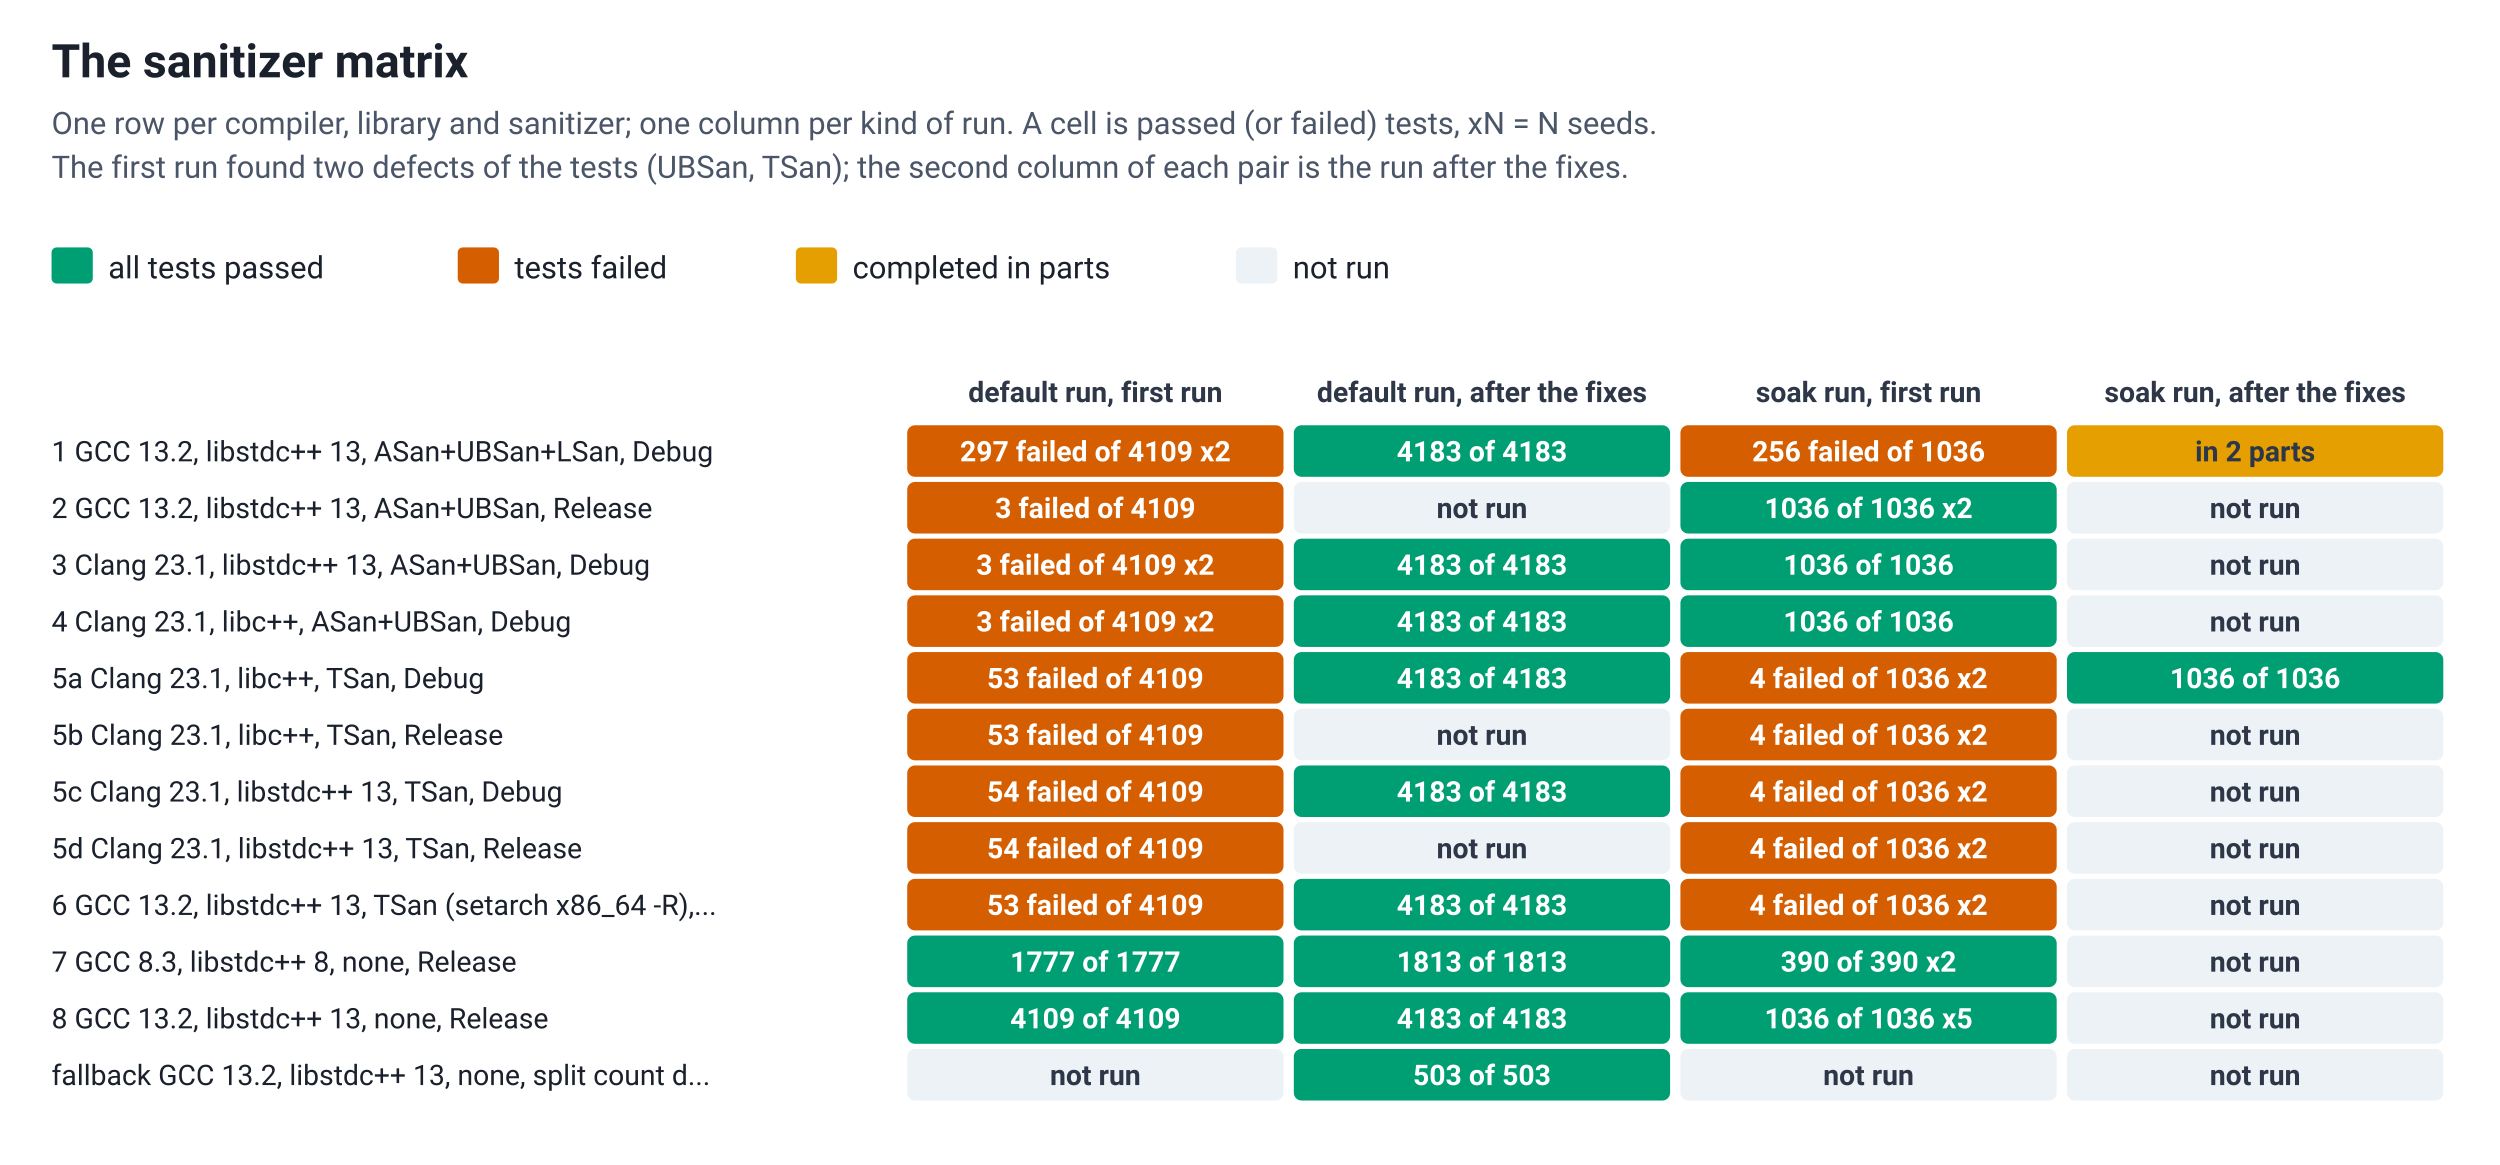
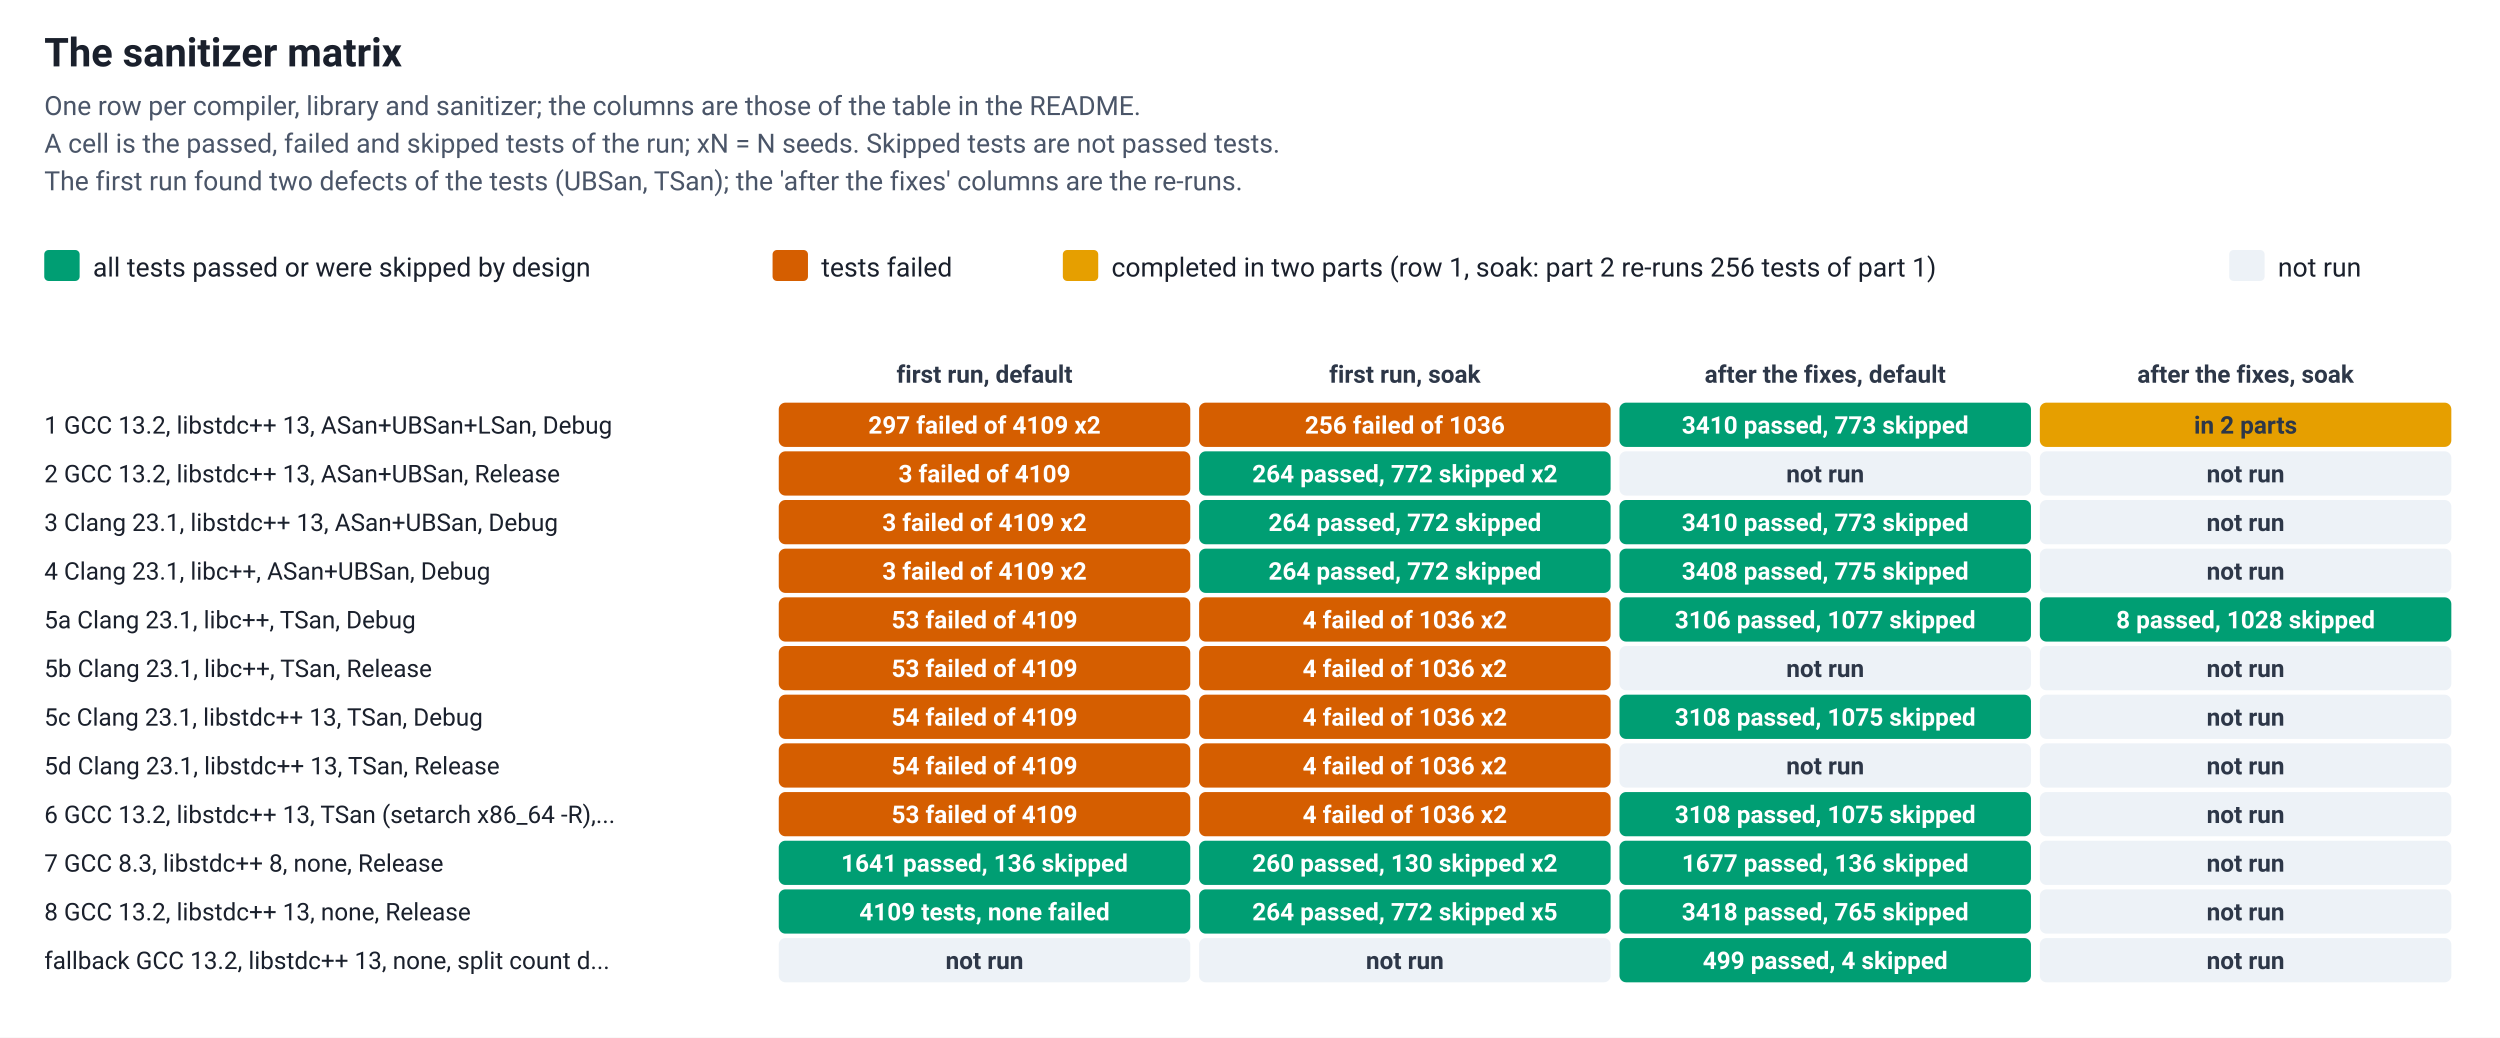
- <svg xmlns="http://www.w3.org/2000/svg" viewBox="0 0 970 452" width="970" height="452" font-family="system-ui, -apple-system, 'Segoe UI', Roboto, 'Helvetica Neue', Arial, sans-serif" text-rendering="geometricPrecision" shape-rendering="geometricPrecision">
+ <svg xmlns="http://www.w3.org/2000/svg" viewBox="0 0 1130 469" width="1130" height="469" font-family="system-ui, -apple-system, 'Segoe UI', Roboto, 'Helvetica Neue', Arial, sans-serif" text-rendering="geometricPrecision" shape-rendering="geometricPrecision">
  <rect width="100%" height="100%" fill="#ffffff" />
  <text x="20.0" y="30.0" font-size="18" text-anchor="start" font-weight="600" fill="#1a202c">The sanitizer matrix</text>
-   <text x="20.0" y="52.0" font-size="12" text-anchor="start" font-weight="normal" fill="#4a5568">One row per compiler, library and sanitizer; one column per kind of run. A cell is passed (or failed) tests, xN = N seeds.</text>
-   <text x="20.0" y="69.0" font-size="12" text-anchor="start" font-weight="normal" fill="#4a5568">The first run found two defects of the tests (UBSan, TSan); the second column of each pair is the run after the fixes.</text>
-   <rect x="20.0" y="96.0" width="16" height="14" rx="2" fill="#009E73" />
-   <text x="42.0" y="108.0" font-size="12" text-anchor="start" font-weight="normal" fill="#1a202c">all tests passed</text>
-   <rect x="177.6" y="96.0" width="16" height="14" rx="2" fill="#D55E00" />
-   <text x="199.6" y="108.0" font-size="12" text-anchor="start" font-weight="normal" fill="#1a202c">tests failed</text>
-   <rect x="308.8" y="96.0" width="16" height="14" rx="2" fill="#E69F00" />
-   <text x="330.8" y="108.0" font-size="12" text-anchor="start" font-weight="normal" fill="#1a202c">completed in parts</text>
-   <rect x="479.6" y="96.0" width="16" height="14" rx="2" fill="#edf2f7" />
-   <text x="501.6" y="108.0" font-size="12" text-anchor="start" font-weight="normal" fill="#1a202c">not run</text>
-   <text x="425.0" y="156.0" font-size="11" text-anchor="middle" font-weight="600" fill="#2d3748">default run, first run</text>
-   <text x="575.0" y="156.0" font-size="11" text-anchor="middle" font-weight="600" fill="#2d3748">default run, after the fixes</text>
-   <text x="725.0" y="156.0" font-size="11" text-anchor="middle" font-weight="600" fill="#2d3748">soak run, first run</text>
-   <text x="875.0" y="156.0" font-size="11" text-anchor="middle" font-weight="600" fill="#2d3748">soak run, after the fixes</text>
-   <text x="20.0" y="179.0" font-size="11" text-anchor="start" font-weight="normal" fill="#1a202c">1  GCC 13.2, libstdc++ 13, ASan+UBSan+LSan, Debug</text>
-   <rect x="352" y="165.0" width="146" height="20" rx="3" fill="#D55E00" />
-   <text x="425.0" y="179.0" font-size="11" text-anchor="middle" font-weight="600" fill="#ffffff">297 failed of 4109 x2</text>
-   <rect x="502" y="165.0" width="146" height="20" rx="3" fill="#009E73" />
-   <text x="575.0" y="179.0" font-size="11" text-anchor="middle" font-weight="600" fill="#ffffff">4183 of 4183</text>
-   <rect x="652" y="165.0" width="146" height="20" rx="3" fill="#D55E00" />
-   <text x="725.0" y="179.0" font-size="11" text-anchor="middle" font-weight="600" fill="#ffffff">256 failed of 1036</text>
-   <rect x="802" y="165.0" width="146" height="20" rx="3" fill="#E69F00" />
-   <text x="875.0" y="179.0" font-size="11" text-anchor="middle" font-weight="600" fill="#2d3748">in 2 parts</text>
-   <text x="20.0" y="201.0" font-size="11" text-anchor="start" font-weight="normal" fill="#1a202c">2  GCC 13.2, libstdc++ 13, ASan+UBSan, Release</text>
-   <rect x="352" y="187.0" width="146" height="20" rx="3" fill="#D55E00" />
-   <text x="425.0" y="201.0" font-size="11" text-anchor="middle" font-weight="600" fill="#ffffff">3 failed of 4109</text>
-   <rect x="502" y="187.0" width="146" height="20" rx="3" fill="#edf2f7" />
-   <text x="575.0" y="201.0" font-size="11" text-anchor="middle" font-weight="600" fill="#2d3748">not run</text>
-   <rect x="652" y="187.0" width="146" height="20" rx="3" fill="#009E73" />
-   <text x="725.0" y="201.0" font-size="11" text-anchor="middle" font-weight="600" fill="#ffffff">1036 of 1036 x2</text>
-   <rect x="802" y="187.0" width="146" height="20" rx="3" fill="#edf2f7" />
-   <text x="875.0" y="201.0" font-size="11" text-anchor="middle" font-weight="600" fill="#2d3748">not run</text>
-   <text x="20.0" y="223.0" font-size="11" text-anchor="start" font-weight="normal" fill="#1a202c">3  Clang 23.1, libstdc++ 13, ASan+UBSan, Debug</text>
-   <rect x="352" y="209.0" width="146" height="20" rx="3" fill="#D55E00" />
-   <text x="425.0" y="223.0" font-size="11" text-anchor="middle" font-weight="600" fill="#ffffff">3 failed of 4109 x2</text>
-   <rect x="502" y="209.0" width="146" height="20" rx="3" fill="#009E73" />
-   <text x="575.0" y="223.0" font-size="11" text-anchor="middle" font-weight="600" fill="#ffffff">4183 of 4183</text>
-   <rect x="652" y="209.0" width="146" height="20" rx="3" fill="#009E73" />
-   <text x="725.0" y="223.0" font-size="11" text-anchor="middle" font-weight="600" fill="#ffffff">1036 of 1036</text>
-   <rect x="802" y="209.0" width="146" height="20" rx="3" fill="#edf2f7" />
-   <text x="875.0" y="223.0" font-size="11" text-anchor="middle" font-weight="600" fill="#2d3748">not run</text>
-   <text x="20.0" y="245.0" font-size="11" text-anchor="start" font-weight="normal" fill="#1a202c">4  Clang 23.1, libc++, ASan+UBSan, Debug</text>
-   <rect x="352" y="231.0" width="146" height="20" rx="3" fill="#D55E00" />
-   <text x="425.0" y="245.0" font-size="11" text-anchor="middle" font-weight="600" fill="#ffffff">3 failed of 4109 x2</text>
-   <rect x="502" y="231.0" width="146" height="20" rx="3" fill="#009E73" />
-   <text x="575.0" y="245.0" font-size="11" text-anchor="middle" font-weight="600" fill="#ffffff">4183 of 4183</text>
-   <rect x="652" y="231.0" width="146" height="20" rx="3" fill="#009E73" />
-   <text x="725.0" y="245.0" font-size="11" text-anchor="middle" font-weight="600" fill="#ffffff">1036 of 1036</text>
-   <rect x="802" y="231.0" width="146" height="20" rx="3" fill="#edf2f7" />
-   <text x="875.0" y="245.0" font-size="11" text-anchor="middle" font-weight="600" fill="#2d3748">not run</text>
-   <text x="20.0" y="267.0" font-size="11" text-anchor="start" font-weight="normal" fill="#1a202c">5a  Clang 23.1, libc++, TSan, Debug</text>
-   <rect x="352" y="253.0" width="146" height="20" rx="3" fill="#D55E00" />
-   <text x="425.0" y="267.0" font-size="11" text-anchor="middle" font-weight="600" fill="#ffffff">53 failed of 4109</text>
-   <rect x="502" y="253.0" width="146" height="20" rx="3" fill="#009E73" />
-   <text x="575.0" y="267.0" font-size="11" text-anchor="middle" font-weight="600" fill="#ffffff">4183 of 4183</text>
-   <rect x="652" y="253.0" width="146" height="20" rx="3" fill="#D55E00" />
-   <text x="725.0" y="267.0" font-size="11" text-anchor="middle" font-weight="600" fill="#ffffff">4 failed of 1036 x2</text>
-   <rect x="802" y="253.0" width="146" height="20" rx="3" fill="#009E73" />
-   <text x="875.0" y="267.0" font-size="11" text-anchor="middle" font-weight="600" fill="#ffffff">1036 of 1036</text>
-   <text x="20.0" y="289.0" font-size="11" text-anchor="start" font-weight="normal" fill="#1a202c">5b  Clang 23.1, libc++, TSan, Release</text>
-   <rect x="352" y="275.0" width="146" height="20" rx="3" fill="#D55E00" />
-   <text x="425.0" y="289.0" font-size="11" text-anchor="middle" font-weight="600" fill="#ffffff">53 failed of 4109</text>
-   <rect x="502" y="275.0" width="146" height="20" rx="3" fill="#edf2f7" />
-   <text x="575.0" y="289.0" font-size="11" text-anchor="middle" font-weight="600" fill="#2d3748">not run</text>
-   <rect x="652" y="275.0" width="146" height="20" rx="3" fill="#D55E00" />
-   <text x="725.0" y="289.0" font-size="11" text-anchor="middle" font-weight="600" fill="#ffffff">4 failed of 1036 x2</text>
-   <rect x="802" y="275.0" width="146" height="20" rx="3" fill="#edf2f7" />
-   <text x="875.0" y="289.0" font-size="11" text-anchor="middle" font-weight="600" fill="#2d3748">not run</text>
-   <text x="20.0" y="311.0" font-size="11" text-anchor="start" font-weight="normal" fill="#1a202c">5c  Clang 23.1, libstdc++ 13, TSan, Debug</text>
-   <rect x="352" y="297.0" width="146" height="20" rx="3" fill="#D55E00" />
-   <text x="425.0" y="311.0" font-size="11" text-anchor="middle" font-weight="600" fill="#ffffff">54 failed of 4109</text>
-   <rect x="502" y="297.0" width="146" height="20" rx="3" fill="#009E73" />
-   <text x="575.0" y="311.0" font-size="11" text-anchor="middle" font-weight="600" fill="#ffffff">4183 of 4183</text>
-   <rect x="652" y="297.0" width="146" height="20" rx="3" fill="#D55E00" />
-   <text x="725.0" y="311.0" font-size="11" text-anchor="middle" font-weight="600" fill="#ffffff">4 failed of 1036 x2</text>
-   <rect x="802" y="297.0" width="146" height="20" rx="3" fill="#edf2f7" />
-   <text x="875.0" y="311.0" font-size="11" text-anchor="middle" font-weight="600" fill="#2d3748">not run</text>
-   <text x="20.0" y="333.0" font-size="11" text-anchor="start" font-weight="normal" fill="#1a202c">5d  Clang 23.1, libstdc++ 13, TSan, Release</text>
-   <rect x="352" y="319.0" width="146" height="20" rx="3" fill="#D55E00" />
-   <text x="425.0" y="333.0" font-size="11" text-anchor="middle" font-weight="600" fill="#ffffff">54 failed of 4109</text>
-   <rect x="502" y="319.0" width="146" height="20" rx="3" fill="#edf2f7" />
-   <text x="575.0" y="333.0" font-size="11" text-anchor="middle" font-weight="600" fill="#2d3748">not run</text>
-   <rect x="652" y="319.0" width="146" height="20" rx="3" fill="#D55E00" />
-   <text x="725.0" y="333.0" font-size="11" text-anchor="middle" font-weight="600" fill="#ffffff">4 failed of 1036 x2</text>
-   <rect x="802" y="319.0" width="146" height="20" rx="3" fill="#edf2f7" />
-   <text x="875.0" y="333.0" font-size="11" text-anchor="middle" font-weight="600" fill="#2d3748">not run</text>
-   <text x="20.0" y="355.0" font-size="11" text-anchor="start" font-weight="normal" fill="#1a202c">6  GCC 13.2, libstdc++ 13, TSan (setarch x86_64 -R),...</text>
-   <rect x="352" y="341.0" width="146" height="20" rx="3" fill="#D55E00" />
-   <text x="425.0" y="355.0" font-size="11" text-anchor="middle" font-weight="600" fill="#ffffff">53 failed of 4109</text>
-   <rect x="502" y="341.0" width="146" height="20" rx="3" fill="#009E73" />
-   <text x="575.0" y="355.0" font-size="11" text-anchor="middle" font-weight="600" fill="#ffffff">4183 of 4183</text>
-   <rect x="652" y="341.0" width="146" height="20" rx="3" fill="#D55E00" />
-   <text x="725.0" y="355.0" font-size="11" text-anchor="middle" font-weight="600" fill="#ffffff">4 failed of 1036 x2</text>
-   <rect x="802" y="341.0" width="146" height="20" rx="3" fill="#edf2f7" />
-   <text x="875.0" y="355.0" font-size="11" text-anchor="middle" font-weight="600" fill="#2d3748">not run</text>
-   <text x="20.0" y="377.0" font-size="11" text-anchor="start" font-weight="normal" fill="#1a202c">7  GCC 8.3, libstdc++ 8, none, Release</text>
-   <rect x="352" y="363.0" width="146" height="20" rx="3" fill="#009E73" />
-   <text x="425.0" y="377.0" font-size="11" text-anchor="middle" font-weight="600" fill="#ffffff">1777 of 1777</text>
-   <rect x="502" y="363.0" width="146" height="20" rx="3" fill="#009E73" />
-   <text x="575.0" y="377.0" font-size="11" text-anchor="middle" font-weight="600" fill="#ffffff">1813 of 1813</text>
-   <rect x="652" y="363.0" width="146" height="20" rx="3" fill="#009E73" />
-   <text x="725.0" y="377.0" font-size="11" text-anchor="middle" font-weight="600" fill="#ffffff">390 of 390 x2</text>
-   <rect x="802" y="363.0" width="146" height="20" rx="3" fill="#edf2f7" />
-   <text x="875.0" y="377.0" font-size="11" text-anchor="middle" font-weight="600" fill="#2d3748">not run</text>
-   <text x="20.0" y="399.0" font-size="11" text-anchor="start" font-weight="normal" fill="#1a202c">8  GCC 13.2, libstdc++ 13, none, Release</text>
-   <rect x="352" y="385.0" width="146" height="20" rx="3" fill="#009E73" />
-   <text x="425.0" y="399.0" font-size="11" text-anchor="middle" font-weight="600" fill="#ffffff">4109 of 4109</text>
-   <rect x="502" y="385.0" width="146" height="20" rx="3" fill="#009E73" />
-   <text x="575.0" y="399.0" font-size="11" text-anchor="middle" font-weight="600" fill="#ffffff">4183 of 4183</text>
-   <rect x="652" y="385.0" width="146" height="20" rx="3" fill="#009E73" />
-   <text x="725.0" y="399.0" font-size="11" text-anchor="middle" font-weight="600" fill="#ffffff">1036 of 1036 x5</text>
-   <rect x="802" y="385.0" width="146" height="20" rx="3" fill="#edf2f7" />
-   <text x="875.0" y="399.0" font-size="11" text-anchor="middle" font-weight="600" fill="#2d3748">not run</text>
-   <text x="20.0" y="421.0" font-size="11" text-anchor="start" font-weight="normal" fill="#1a202c">fallback  GCC 13.2, libstdc++ 13, none, split count d...</text>
-   <rect x="352" y="407.0" width="146" height="20" rx="3" fill="#edf2f7" />
-   <text x="425.0" y="421.0" font-size="11" text-anchor="middle" font-weight="600" fill="#2d3748">not run</text>
-   <rect x="502" y="407.0" width="146" height="20" rx="3" fill="#009E73" />
-   <text x="575.0" y="421.0" font-size="11" text-anchor="middle" font-weight="600" fill="#ffffff">503 of 503</text>
-   <rect x="652" y="407.0" width="146" height="20" rx="3" fill="#edf2f7" />
-   <text x="725.0" y="421.0" font-size="11" text-anchor="middle" font-weight="600" fill="#2d3748">not run</text>
-   <rect x="802" y="407.0" width="146" height="20" rx="3" fill="#edf2f7" />
-   <text x="875.0" y="421.0" font-size="11" text-anchor="middle" font-weight="600" fill="#2d3748">not run</text>
+   <text x="20.0" y="52.0" font-size="12" text-anchor="start" font-weight="normal" fill="#4a5568">One row per compiler, library and sanitizer; the columns are those of the table in the README.</text>
+   <text x="20.0" y="69.0" font-size="12" text-anchor="start" font-weight="normal" fill="#4a5568">A cell is the passed, failed and skipped tests of the run; xN = N seeds. Skipped tests are not passed tests.</text>
+   <text x="20.0" y="86.0" font-size="12" text-anchor="start" font-weight="normal" fill="#4a5568">The first run found two defects of the tests (UBSan, TSan); the 'after the fixes' columns are the re-runs.</text>
+   <rect x="20.0" y="113.0" width="16" height="14" rx="2" fill="#009E73" />
+   <text x="42.0" y="125.0" font-size="12" text-anchor="start" font-weight="normal" fill="#1a202c">all tests passed or were skipped by design</text>
+   <rect x="349.2" y="113.0" width="16" height="14" rx="2" fill="#D55E00" />
+   <text x="371.2" y="125.0" font-size="12" text-anchor="start" font-weight="normal" fill="#1a202c">tests failed</text>
+   <rect x="480.4" y="113.0" width="16" height="14" rx="2" fill="#E69F00" />
+   <text x="502.4" y="125.0" font-size="12" text-anchor="start" font-weight="normal" fill="#1a202c">completed in two parts (row 1, soak: part 2 re-runs 256 tests of part 1)</text>
+   <rect x="1007.6" y="113.0" width="16" height="14" rx="2" fill="#edf2f7" />
+   <text x="1029.6" y="125.0" font-size="12" text-anchor="start" font-weight="normal" fill="#1a202c">not run</text>
+   <text x="445.0" y="173.0" font-size="11" text-anchor="middle" font-weight="600" fill="#2d3748">first run, default</text>
+   <text x="635.0" y="173.0" font-size="11" text-anchor="middle" font-weight="600" fill="#2d3748">first run, soak</text>
+   <text x="825.0" y="173.0" font-size="11" text-anchor="middle" font-weight="600" fill="#2d3748">after the fixes, default</text>
+   <text x="1015.0" y="173.0" font-size="11" text-anchor="middle" font-weight="600" fill="#2d3748">after the fixes, soak</text>
+   <text x="20.0" y="196.0" font-size="11" text-anchor="start" font-weight="normal" fill="#1a202c">1  GCC 13.2, libstdc++ 13, ASan+UBSan+LSan, Debug</text>
+   <rect x="352" y="182.0" width="186" height="20" rx="3" fill="#D55E00" />
+   <text x="445.0" y="196.0" font-size="11" text-anchor="middle" font-weight="600" fill="#ffffff">297 failed of 4109 x2</text>
+   <rect x="542" y="182.0" width="186" height="20" rx="3" fill="#D55E00" />
+   <text x="635.0" y="196.0" font-size="11" text-anchor="middle" font-weight="600" fill="#ffffff">256 failed of 1036</text>
+   <rect x="732" y="182.0" width="186" height="20" rx="3" fill="#009E73" />
+   <text x="825.0" y="196.0" font-size="11" text-anchor="middle" font-weight="600" fill="#ffffff">3410 passed, 773 skipped</text>
+   <rect x="922" y="182.0" width="186" height="20" rx="3" fill="#E69F00" />
+   <text x="1015.0" y="196.0" font-size="11" text-anchor="middle" font-weight="600" fill="#2d3748">in 2 parts</text>
+   <text x="20.0" y="218.0" font-size="11" text-anchor="start" font-weight="normal" fill="#1a202c">2  GCC 13.2, libstdc++ 13, ASan+UBSan, Release</text>
+   <rect x="352" y="204.0" width="186" height="20" rx="3" fill="#D55E00" />
+   <text x="445.0" y="218.0" font-size="11" text-anchor="middle" font-weight="600" fill="#ffffff">3 failed of 4109</text>
+   <rect x="542" y="204.0" width="186" height="20" rx="3" fill="#009E73" />
+   <text x="635.0" y="218.0" font-size="11" text-anchor="middle" font-weight="600" fill="#ffffff">264 passed, 772 skipped x2</text>
+   <rect x="732" y="204.0" width="186" height="20" rx="3" fill="#edf2f7" />
+   <text x="825.0" y="218.0" font-size="11" text-anchor="middle" font-weight="600" fill="#2d3748">not run</text>
+   <rect x="922" y="204.0" width="186" height="20" rx="3" fill="#edf2f7" />
+   <text x="1015.0" y="218.0" font-size="11" text-anchor="middle" font-weight="600" fill="#2d3748">not run</text>
+   <text x="20.0" y="240.0" font-size="11" text-anchor="start" font-weight="normal" fill="#1a202c">3  Clang 23.1, libstdc++ 13, ASan+UBSan, Debug</text>
+   <rect x="352" y="226.0" width="186" height="20" rx="3" fill="#D55E00" />
+   <text x="445.0" y="240.0" font-size="11" text-anchor="middle" font-weight="600" fill="#ffffff">3 failed of 4109 x2</text>
+   <rect x="542" y="226.0" width="186" height="20" rx="3" fill="#009E73" />
+   <text x="635.0" y="240.0" font-size="11" text-anchor="middle" font-weight="600" fill="#ffffff">264 passed, 772 skipped</text>
+   <rect x="732" y="226.0" width="186" height="20" rx="3" fill="#009E73" />
+   <text x="825.0" y="240.0" font-size="11" text-anchor="middle" font-weight="600" fill="#ffffff">3410 passed, 773 skipped</text>
+   <rect x="922" y="226.0" width="186" height="20" rx="3" fill="#edf2f7" />
+   <text x="1015.0" y="240.0" font-size="11" text-anchor="middle" font-weight="600" fill="#2d3748">not run</text>
+   <text x="20.0" y="262.0" font-size="11" text-anchor="start" font-weight="normal" fill="#1a202c">4  Clang 23.1, libc++, ASan+UBSan, Debug</text>
+   <rect x="352" y="248.0" width="186" height="20" rx="3" fill="#D55E00" />
+   <text x="445.0" y="262.0" font-size="11" text-anchor="middle" font-weight="600" fill="#ffffff">3 failed of 4109 x2</text>
+   <rect x="542" y="248.0" width="186" height="20" rx="3" fill="#009E73" />
+   <text x="635.0" y="262.0" font-size="11" text-anchor="middle" font-weight="600" fill="#ffffff">264 passed, 772 skipped</text>
+   <rect x="732" y="248.0" width="186" height="20" rx="3" fill="#009E73" />
+   <text x="825.0" y="262.0" font-size="11" text-anchor="middle" font-weight="600" fill="#ffffff">3408 passed, 775 skipped</text>
+   <rect x="922" y="248.0" width="186" height="20" rx="3" fill="#edf2f7" />
+   <text x="1015.0" y="262.0" font-size="11" text-anchor="middle" font-weight="600" fill="#2d3748">not run</text>
+   <text x="20.0" y="284.0" font-size="11" text-anchor="start" font-weight="normal" fill="#1a202c">5a  Clang 23.1, libc++, TSan, Debug</text>
+   <rect x="352" y="270.0" width="186" height="20" rx="3" fill="#D55E00" />
+   <text x="445.0" y="284.0" font-size="11" text-anchor="middle" font-weight="600" fill="#ffffff">53 failed of 4109</text>
+   <rect x="542" y="270.0" width="186" height="20" rx="3" fill="#D55E00" />
+   <text x="635.0" y="284.0" font-size="11" text-anchor="middle" font-weight="600" fill="#ffffff">4 failed of 1036 x2</text>
+   <rect x="732" y="270.0" width="186" height="20" rx="3" fill="#009E73" />
+   <text x="825.0" y="284.0" font-size="11" text-anchor="middle" font-weight="600" fill="#ffffff">3106 passed, 1077 skipped</text>
+   <rect x="922" y="270.0" width="186" height="20" rx="3" fill="#009E73" />
+   <text x="1015.0" y="284.0" font-size="11" text-anchor="middle" font-weight="600" fill="#ffffff">8 passed, 1028 skipped</text>
+   <text x="20.0" y="306.0" font-size="11" text-anchor="start" font-weight="normal" fill="#1a202c">5b  Clang 23.1, libc++, TSan, Release</text>
+   <rect x="352" y="292.0" width="186" height="20" rx="3" fill="#D55E00" />
+   <text x="445.0" y="306.0" font-size="11" text-anchor="middle" font-weight="600" fill="#ffffff">53 failed of 4109</text>
+   <rect x="542" y="292.0" width="186" height="20" rx="3" fill="#D55E00" />
+   <text x="635.0" y="306.0" font-size="11" text-anchor="middle" font-weight="600" fill="#ffffff">4 failed of 1036 x2</text>
+   <rect x="732" y="292.0" width="186" height="20" rx="3" fill="#edf2f7" />
+   <text x="825.0" y="306.0" font-size="11" text-anchor="middle" font-weight="600" fill="#2d3748">not run</text>
+   <rect x="922" y="292.0" width="186" height="20" rx="3" fill="#edf2f7" />
+   <text x="1015.0" y="306.0" font-size="11" text-anchor="middle" font-weight="600" fill="#2d3748">not run</text>
+   <text x="20.0" y="328.0" font-size="11" text-anchor="start" font-weight="normal" fill="#1a202c">5c  Clang 23.1, libstdc++ 13, TSan, Debug</text>
+   <rect x="352" y="314.0" width="186" height="20" rx="3" fill="#D55E00" />
+   <text x="445.0" y="328.0" font-size="11" text-anchor="middle" font-weight="600" fill="#ffffff">54 failed of 4109</text>
+   <rect x="542" y="314.0" width="186" height="20" rx="3" fill="#D55E00" />
+   <text x="635.0" y="328.0" font-size="11" text-anchor="middle" font-weight="600" fill="#ffffff">4 failed of 1036 x2</text>
+   <rect x="732" y="314.0" width="186" height="20" rx="3" fill="#009E73" />
+   <text x="825.0" y="328.0" font-size="11" text-anchor="middle" font-weight="600" fill="#ffffff">3108 passed, 1075 skipped</text>
+   <rect x="922" y="314.0" width="186" height="20" rx="3" fill="#edf2f7" />
+   <text x="1015.0" y="328.0" font-size="11" text-anchor="middle" font-weight="600" fill="#2d3748">not run</text>
+   <text x="20.0" y="350.0" font-size="11" text-anchor="start" font-weight="normal" fill="#1a202c">5d  Clang 23.1, libstdc++ 13, TSan, Release</text>
+   <rect x="352" y="336.0" width="186" height="20" rx="3" fill="#D55E00" />
+   <text x="445.0" y="350.0" font-size="11" text-anchor="middle" font-weight="600" fill="#ffffff">54 failed of 4109</text>
+   <rect x="542" y="336.0" width="186" height="20" rx="3" fill="#D55E00" />
+   <text x="635.0" y="350.0" font-size="11" text-anchor="middle" font-weight="600" fill="#ffffff">4 failed of 1036 x2</text>
+   <rect x="732" y="336.0" width="186" height="20" rx="3" fill="#edf2f7" />
+   <text x="825.0" y="350.0" font-size="11" text-anchor="middle" font-weight="600" fill="#2d3748">not run</text>
+   <rect x="922" y="336.0" width="186" height="20" rx="3" fill="#edf2f7" />
+   <text x="1015.0" y="350.0" font-size="11" text-anchor="middle" font-weight="600" fill="#2d3748">not run</text>
+   <text x="20.0" y="372.0" font-size="11" text-anchor="start" font-weight="normal" fill="#1a202c">6  GCC 13.2, libstdc++ 13, TSan (setarch x86_64 -R),...</text>
+   <rect x="352" y="358.0" width="186" height="20" rx="3" fill="#D55E00" />
+   <text x="445.0" y="372.0" font-size="11" text-anchor="middle" font-weight="600" fill="#ffffff">53 failed of 4109</text>
+   <rect x="542" y="358.0" width="186" height="20" rx="3" fill="#D55E00" />
+   <text x="635.0" y="372.0" font-size="11" text-anchor="middle" font-weight="600" fill="#ffffff">4 failed of 1036 x2</text>
+   <rect x="732" y="358.0" width="186" height="20" rx="3" fill="#009E73" />
+   <text x="825.0" y="372.0" font-size="11" text-anchor="middle" font-weight="600" fill="#ffffff">3108 passed, 1075 skipped</text>
+   <rect x="922" y="358.0" width="186" height="20" rx="3" fill="#edf2f7" />
+   <text x="1015.0" y="372.0" font-size="11" text-anchor="middle" font-weight="600" fill="#2d3748">not run</text>
+   <text x="20.0" y="394.0" font-size="11" text-anchor="start" font-weight="normal" fill="#1a202c">7  GCC 8.3, libstdc++ 8, none, Release</text>
+   <rect x="352" y="380.0" width="186" height="20" rx="3" fill="#009E73" />
+   <text x="445.0" y="394.0" font-size="11" text-anchor="middle" font-weight="600" fill="#ffffff">1641 passed, 136 skipped</text>
+   <rect x="542" y="380.0" width="186" height="20" rx="3" fill="#009E73" />
+   <text x="635.0" y="394.0" font-size="11" text-anchor="middle" font-weight="600" fill="#ffffff">260 passed, 130 skipped x2</text>
+   <rect x="732" y="380.0" width="186" height="20" rx="3" fill="#009E73" />
+   <text x="825.0" y="394.0" font-size="11" text-anchor="middle" font-weight="600" fill="#ffffff">1677 passed, 136 skipped</text>
+   <rect x="922" y="380.0" width="186" height="20" rx="3" fill="#edf2f7" />
+   <text x="1015.0" y="394.0" font-size="11" text-anchor="middle" font-weight="600" fill="#2d3748">not run</text>
+   <text x="20.0" y="416.0" font-size="11" text-anchor="start" font-weight="normal" fill="#1a202c">8  GCC 13.2, libstdc++ 13, none, Release</text>
+   <rect x="352" y="402.0" width="186" height="20" rx="3" fill="#009E73" />
+   <text x="445.0" y="416.0" font-size="11" text-anchor="middle" font-weight="600" fill="#ffffff">4109 tests, none failed</text>
+   <rect x="542" y="402.0" width="186" height="20" rx="3" fill="#009E73" />
+   <text x="635.0" y="416.0" font-size="11" text-anchor="middle" font-weight="600" fill="#ffffff">264 passed, 772 skipped x5</text>
+   <rect x="732" y="402.0" width="186" height="20" rx="3" fill="#009E73" />
+   <text x="825.0" y="416.0" font-size="11" text-anchor="middle" font-weight="600" fill="#ffffff">3418 passed, 765 skipped</text>
+   <rect x="922" y="402.0" width="186" height="20" rx="3" fill="#edf2f7" />
+   <text x="1015.0" y="416.0" font-size="11" text-anchor="middle" font-weight="600" fill="#2d3748">not run</text>
+   <text x="20.0" y="438.0" font-size="11" text-anchor="start" font-weight="normal" fill="#1a202c">fallback  GCC 13.2, libstdc++ 13, none, split count d...</text>
+   <rect x="352" y="424.0" width="186" height="20" rx="3" fill="#edf2f7" />
+   <text x="445.0" y="438.0" font-size="11" text-anchor="middle" font-weight="600" fill="#2d3748">not run</text>
+   <rect x="542" y="424.0" width="186" height="20" rx="3" fill="#edf2f7" />
+   <text x="635.0" y="438.0" font-size="11" text-anchor="middle" font-weight="600" fill="#2d3748">not run</text>
+   <rect x="732" y="424.0" width="186" height="20" rx="3" fill="#009E73" />
+   <text x="825.0" y="438.0" font-size="11" text-anchor="middle" font-weight="600" fill="#ffffff">499 passed, 4 skipped</text>
+   <rect x="922" y="424.0" width="186" height="20" rx="3" fill="#edf2f7" />
+   <text x="1015.0" y="438.0" font-size="11" text-anchor="middle" font-weight="600" fill="#2d3748">not run</text>
</svg>
